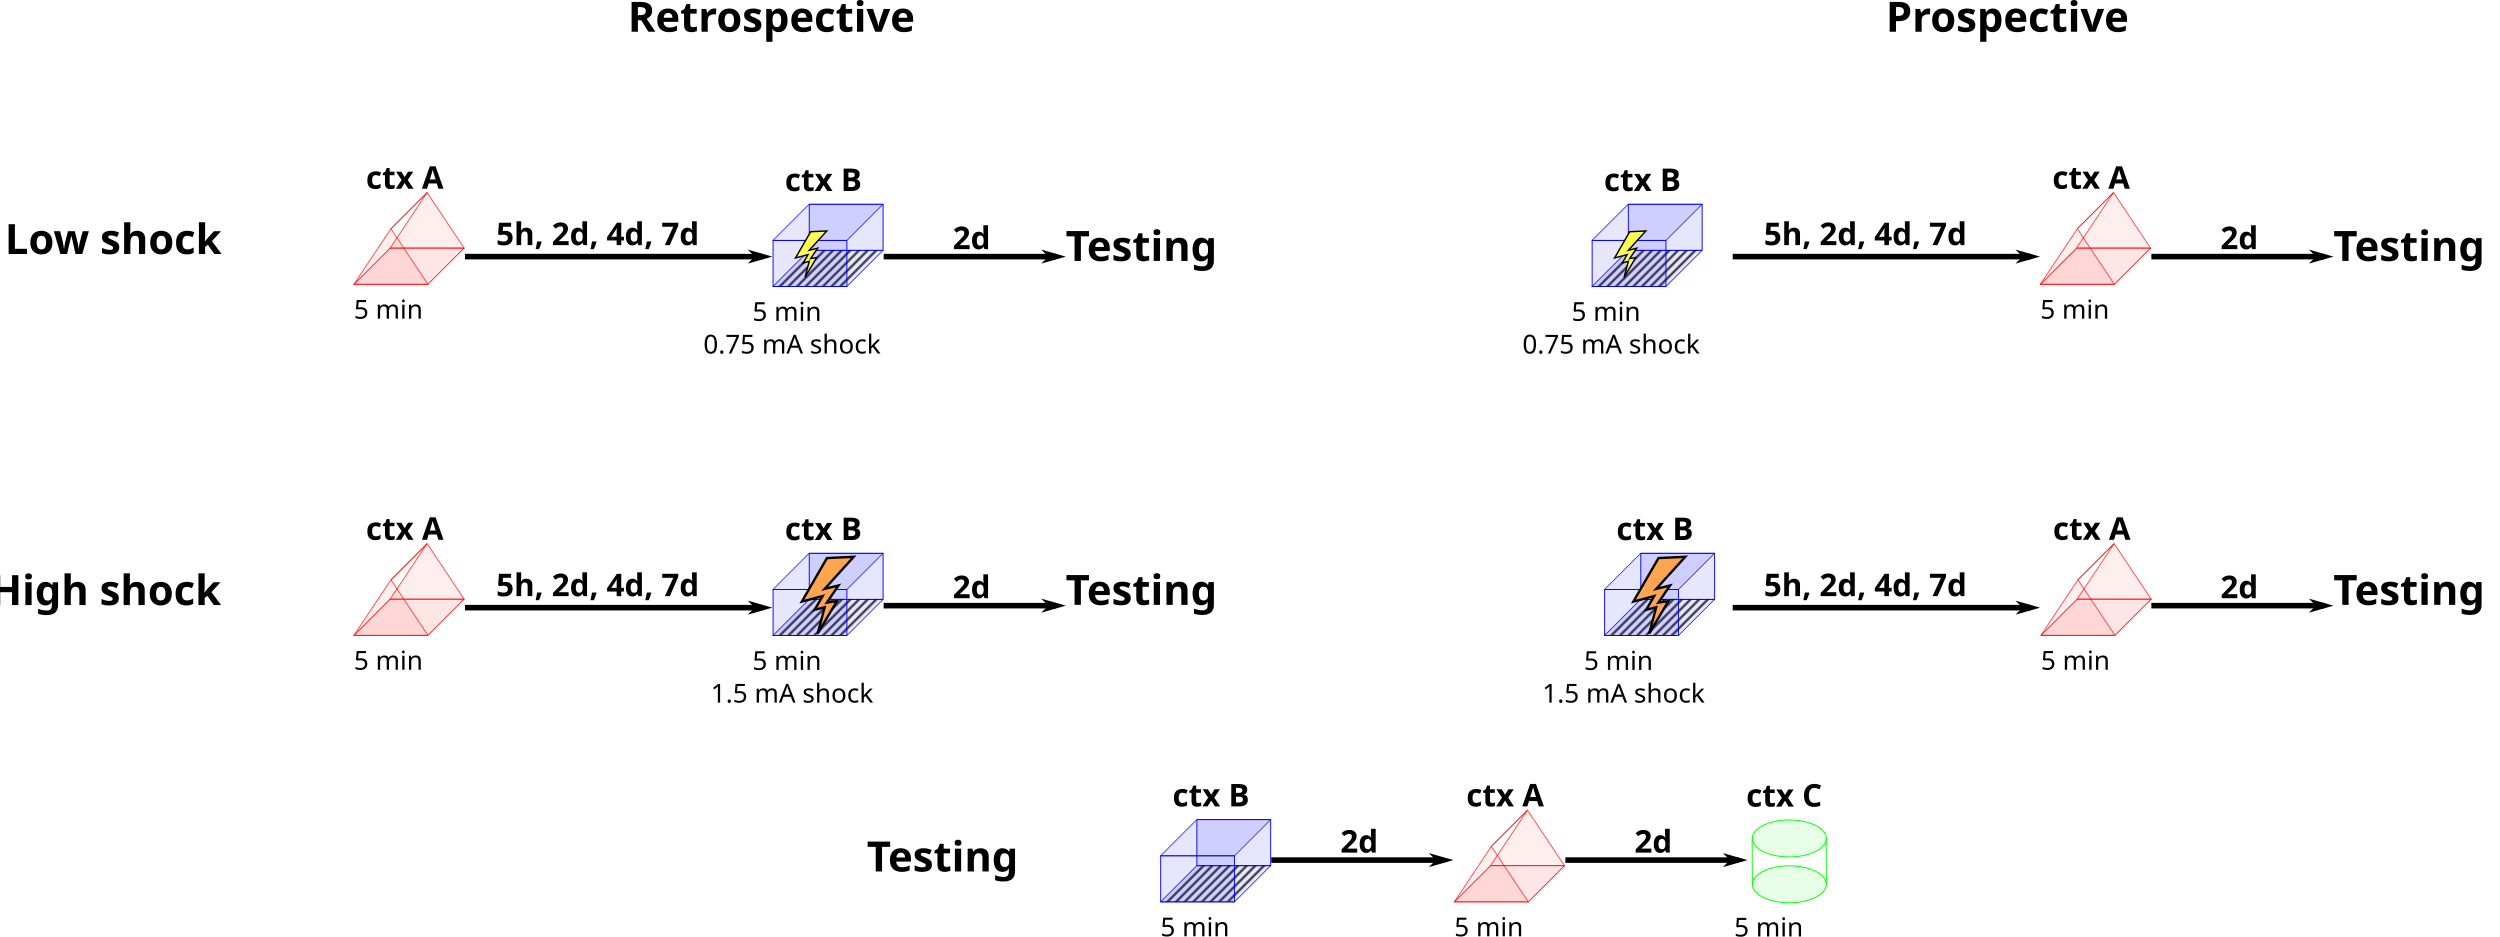
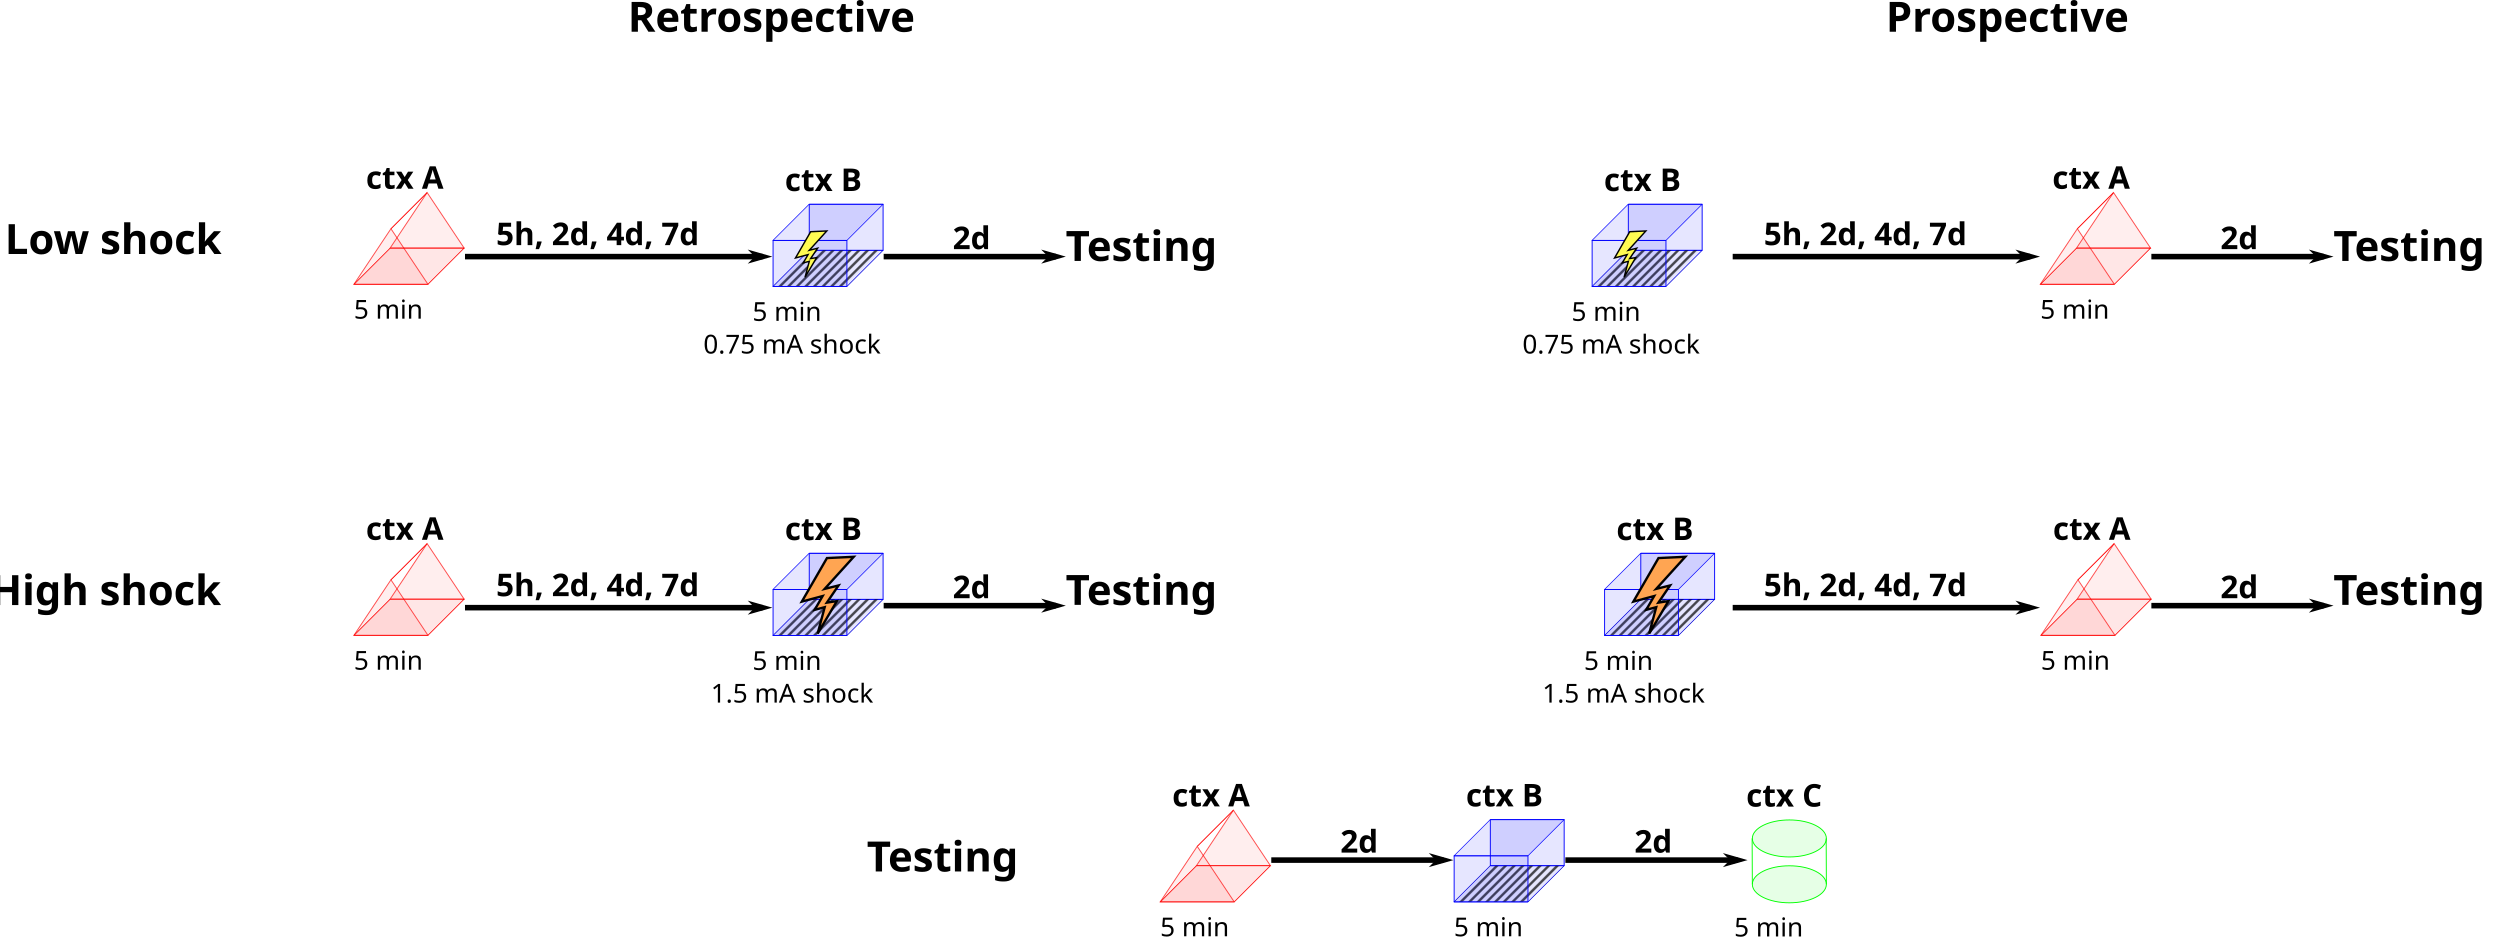
<svg xmlns="http://www.w3.org/2000/svg" xmlns:xlink="http://www.w3.org/1999/xlink" width="1351.071mm" height="506.307mm" viewBox="0 0 1351.071 506.307" version="1.1" id="svg8">
  <defs id="defs2">
    <marker orient="auto" refY="0" refX="0" id="Arrow1Mstart" style="overflow:visible">
      <path id="path964" d="M 0,0 5,-5 -12.5,0 5,5 Z" style="fill:#000000;fill-opacity:1;fill-rule:evenodd;stroke:#000000;stroke-width:1pt;stroke-opacity:1" transform="matrix(0.4,0,0,0.4,4,0)" />
    </marker>
    <marker orient="auto" refY="0" refX="0" id="marker1272" style="overflow:visible">
      <path id="path1270" d="M 0,0 5,-5 -12.5,0 5,5 Z" style="fill:#000000;fill-opacity:1;fill-rule:evenodd;stroke:#000000;stroke-width:1pt;stroke-opacity:1" transform="matrix(0.8,0,0,0.8,10,0)" />
    </marker>
    <marker orient="auto" refY="0" refX="0" id="Arrow1Lstart" style="overflow:visible">
      <path id="path958" d="M 0,0 5,-5 -12.5,0 5,5 Z" style="fill:#000000;fill-opacity:1;fill-rule:evenodd;stroke:#000000;stroke-width:1pt;stroke-opacity:1" transform="matrix(0.8,0,0,0.8,10,0)" />
    </marker>
    <marker style="overflow:visible" id="marker1347" refX="0" refY="0" orient="auto">
      <path transform="matrix(-0.2,0,0,-0.2,-1.2,0)" style="fill:#000000;fill-opacity:1;fill-rule:evenodd;stroke:#000000;stroke-width:1pt;stroke-opacity:1" d="M 0,0 5,-5 -12.5,0 5,5 Z" id="path1345" />
    </marker>
    <marker style="overflow:visible" id="marker1229" refX="0" refY="0" orient="auto">
      <path transform="matrix(-0.2,0,0,-0.2,-1.2,0)" style="fill:#000000;fill-opacity:1;fill-rule:evenodd;stroke:#000000;stroke-width:1pt;stroke-opacity:1" d="M 0,0 5,-5 -12.5,0 5,5 Z" id="path1227" />
    </marker>
    <marker orient="auto" refY="0" refX="0" id="Arrow1Send" style="overflow:visible">
      <path id="path915" d="M 0,0 5,-5 -12.5,0 5,5 Z" style="fill:#000000;fill-opacity:1;fill-rule:evenodd;stroke:#000000;stroke-width:1pt;stroke-opacity:1" transform="matrix(-0.2,0,0,-0.2,-1.2,0)" />
    </marker>
    <pattern xlink:href="#Strips1_1.5" id="pattern2465" patternTransform="matrix(1.862076,0,0,-20.30377,-5.706836,0.8520714)" />
    <pattern xlink:href="#Strips1_1.5" id="pattern2475" patternTransform="matrix(4.559389,0.04276009,-0.2274716,24.25466,87.74412,56.50303)" />
    <pattern id="Strips1_1.5" patternTransform="translate(0,0) scale(10,10)" height="1" width="2.5" patternUnits="userSpaceOnUse">
      <rect id="rect1609" height="2" width="1" y="-0.5" x="0" style="fill:black;stroke:none" />
    </pattern>
    <linearGradient id="linearGradient2367">
      <stop style="stop-color:#000000;stop-opacity:1;" offset="0" id="stop2363" />
      <stop style="stop-color:#000000;stop-opacity:0;" offset="1" id="stop2365" />
    </linearGradient>
    <linearGradient xlink:href="#linearGradient2367" id="linearGradient2369" x1="23.224" y1="123.563" x2="76.069" y2="123.563" gradientUnits="userSpaceOnUse" />
    <pattern patternUnits="userSpaceOnUse" width="199.73" height="47.994" patternTransform="matrix(0.2645833,0,0,0.2645833,27.27951,140.9956)" id="pattern2407">
      <rect style="opacity:1;fill:#0000ff;fill-opacity:0.098;fill-rule:evenodd;stroke:#0000ff;stroke-width:1.976;stroke-linecap:round;stroke-linejoin:bevel;stroke-miterlimit:4;stroke-dasharray:none;stroke-dashoffset:0;stroke-opacity:1" id="use885" width="148.644" height="104.317" x="35.392" y="-37.17" transform="matrix(1,0,-0.7071068,0.7071068,0,0)">
        </rect>
    </pattern>
    <filter style="color-interpolation-filters:sRGB" id="filter1735" x="-0.003" width="1.006" y="-0.01" height="1.019">
      <feGaussianBlur stdDeviation="0.079" id="feGaussianBlur1737" />
    </filter>
    <marker orient="auto" refY="0" refX="0" id="Arrow1Mstart-6" style="overflow:visible">
      <path id="path964-2" d="M 0,0 5,-5 -12.5,0 5,5 Z" style="fill:#000000;fill-opacity:1;fill-rule:evenodd;stroke:#000000;stroke-width:1pt;stroke-opacity:1" transform="matrix(0.4,0,0,0.4,4,0)" />
    </marker>
    <marker orient="auto" refY="0" refX="0" id="Arrow1Send-9" style="overflow:visible">
      <path id="path915-1" d="M 0,0 5,-5 -12.5,0 5,5 Z" style="fill:#000000;fill-opacity:1;fill-rule:evenodd;stroke:#000000;stroke-width:1pt;stroke-opacity:1" transform="matrix(-0.2,0,0,-0.2,-1.2,0)" />
    </marker>
  </defs>
  <g id="layer1" style="display:none" transform="translate(-96.78097,139.8217)">
    <g id="g972" style="display:inline">
      <text id="text2528" y="73.899" x="100.351" style="font-style:normal;font-weight:normal;font-size:10.583px;font-family:sans-serif;fill:#000000;fill-opacity:1;stroke:none;stroke-width:0.265" xml:space="preserve">
        <tspan style="font-style:normal;font-variant:normal;font-weight:bold;font-stretch:normal;font-size:16.933px;font-family:sans-serif;-inkscape-font-specification:'sans-serif Bold';stroke-width:0.265" y="73.899" x="100.351" id="tspan2526">ctx B</tspan>
      </text>
      <text id="text2532" y="144.101" x="122.121" style="font-style:normal;font-weight:normal;font-size:10.583px;font-family:sans-serif;text-align:center;text-anchor:middle;fill:#000000;fill-opacity:1;stroke:none;stroke-width:0.265" xml:space="preserve">
        <tspan style="font-size:14.111px;text-align:center;text-anchor:middle;stroke-width:0.265" y="144.101" x="122.121" id="tspan2530">5 min</tspan>
      </text>
      <g transform="translate(0,-3.092318)" id="g2474">
        <use x="0" y="0" xlink:href="#rect69" id="use1715" width="100%" height="100%" transform="translate(19.55655,-19.55655)" />
        <use x="0" y="0" xlink:href="#rect69" id="use1717" width="100%" height="100%" transform="matrix(1.001417,0,-0.7855035,0.7855035,100.8312,27.58567)" />
        <use x="0" y="0" xlink:href="#rect69" id="use1719" width="100%" height="100%" transform="matrix(1.001417,0,-0.7855035,0.7855035,100.8312,2.688841)" />
        <rect y="103.71" x="93.973" height="24.897" width="39.897" id="use1721" style="opacity:0.697;fill:url(#pattern2465);fill-opacity:1;fill-rule:evenodd;stroke:none;stroke-width:0.5;stroke-linecap:round;stroke-linejoin:bevel;stroke-miterlimit:4;stroke-dasharray:none;stroke-dashoffset:0;stroke-opacity:1;filter:url(#filter1735)" transform="matrix(1.001417,0,-0.7855035,0.7855035,100.8312,27.58567)">
          </rect>
        <rect style="opacity:1;fill:#0000ff;fill-opacity:0.098;fill-rule:evenodd;stroke:#0000ff;stroke-width:0.5;stroke-linecap:round;stroke-linejoin:bevel;stroke-miterlimit:4;stroke-dasharray:none;stroke-dashoffset:0;stroke-opacity:1" id="rect69" width="39.897" height="24.897" x="93.973" y="103.71">
          </rect>
      </g>
    </g>
  </g>
  <g style="display:none" id="g928" transform="translate(-96.78097,139.8217)">
    <g id="g1009">
      <text xml:space="preserve" style="font-style:normal;font-weight:normal;font-size:10.583px;font-family:sans-serif;fill:#000000;fill-opacity:1;stroke:none;stroke-width:0.265" x="100.351" y="73.899" id="text906">
        <tspan id="tspan904" x="100.351" y="73.899" style="font-style:normal;font-variant:normal;font-weight:bold;font-stretch:normal;font-size:16.933px;font-family:sans-serif;-inkscape-font-specification:'sans-serif Bold';stroke-width:0.265">ctx N</tspan>
      </text>
      <text xml:space="preserve" style="font-style:normal;font-weight:normal;font-size:10.583px;font-family:sans-serif;text-align:center;text-anchor:middle;fill:#000000;fill-opacity:1;stroke:none;stroke-width:0.265" x="122.121" y="144.101" id="text910">
        <tspan id="tspan908" x="122.121" y="144.101" style="font-size:14.111px;text-align:center;text-anchor:middle;stroke-width:0.265">10 min</tspan>
      </text>
      <g transform="translate(9.750002)" id="g952">
        <path style="fill:#9a56a9;fill-opacity:0.098;stroke:#9a56a9;stroke-width:0.408;stroke-miterlimit:4;stroke-dasharray:none;stroke-opacity:1" id="path940" d="m 78.318,101.472 -21.917,0 10.958,-18.98 z" transform="matrix(1.643471,0,-0.425963,0.9134807,46.52681,32.88567)" />
        <use x="0" y="0" xlink:href="#path940" id="use942" width="100%" height="100%" transform="translate(-3.9703967e-7,-25.39682)" />
        <rect style="fill:#9a56a9;fill-opacity:0.098;stroke:#9a56a9;stroke-width:0.478;stroke-miterlimit:4;stroke-dasharray:none;stroke-opacity:1" id="rect944" width="36.703" height="24.932" x="95.57" y="100.593" />
        <path style="fill:#9a56a8;fill-opacity:1;stroke:#9a56a9;stroke-width:0.5;stroke-linecap:butt;stroke-linejoin:miter;stroke-miterlimit:4;stroke-dasharray:none;stroke-opacity:1" d="M 122.093,108.24 V 82.843" id="path946" />
      </g>
    </g>
  </g>
  <g style="display:none" id="g76" transform="translate(-96.78097,139.8217)">
    <g id="g1020">
      <text xml:space="preserve" style="font-style:normal;font-weight:normal;font-size:10.583px;font-family:sans-serif;fill:#000000;fill-opacity:1;stroke:none;stroke-width:0.265" x="100.351" y="73.899" id="text54">
        <tspan id="tspan894" x="100.351" y="73.899" style="font-style:normal;font-variant:normal;font-weight:bold;font-stretch:normal;font-size:16.933px;font-family:sans-serif;-inkscape-font-specification:'sans-serif Bold';stroke-width:0.265">ctx C</tspan>
      </text>
      <text xml:space="preserve" style="font-style:normal;font-weight:normal;font-size:10.583px;font-family:sans-serif;text-align:center;text-anchor:middle;fill:#000000;fill-opacity:1;stroke:none;stroke-width:0.265" x="122.121" y="144.101" id="text58">
        <tspan id="tspan56" x="122.121" y="144.101" style="font-size:14.111px;text-align:center;text-anchor:middle;stroke-width:0.265">5 min</tspan>
      </text>
      <g id="g902">
        <ellipse id="path78" cx="123.671" cy="115.894" style="fill:#00ff00;fill-opacity:0.098;stroke:#00ff00;stroke-width:0.5;stroke-miterlimit:4;stroke-dasharray:none;stroke-opacity:1" rx="20" ry="10" />
        <use x="0" y="0" xlink:href="#path78" id="use886" width="100%" height="100%" transform="translate(5.9224818e-6,-24.77933)" />
        <path style="fill:none;stroke:#00ff00;stroke-width:0.5;stroke-linecap:butt;stroke-linejoin:miter;stroke-miterlimit:4;stroke-dasharray:none;stroke-opacity:1" d="M 103.661,115.885 103.555,91.115" id="path890" />
        <use x="0" y="0" xlink:href="#path890" id="use892" width="100%" height="100%" transform="translate(40.00974)" />
      </g>
    </g>
  </g>
  <g style="display:none" id="g2790" transform="translate(-96.78097,139.8217)">
    <g id="g1032">
      <text xml:space="preserve" style="font-style:normal;font-weight:normal;font-size:10.583px;font-family:sans-serif;fill:#000000;fill-opacity:1;stroke:none;stroke-width:0.265" x="100.351" y="73.899" id="text2768">
        <tspan id="tspan2766" x="100.351" y="73.899" style="font-style:normal;font-variant:normal;font-weight:bold;font-stretch:normal;font-size:16.933px;font-family:sans-serif;-inkscape-font-specification:'sans-serif Bold';stroke-width:0.265">ctx A</tspan>
      </text>
      <text xml:space="preserve" style="font-style:normal;font-weight:normal;font-size:10.583px;font-family:sans-serif;text-align:center;text-anchor:middle;fill:#000000;fill-opacity:1;stroke:none;stroke-width:0.265" x="122.121" y="144.101" id="text2772">
        <tspan id="tspan2770" x="122.121" y="144.101" style="font-size:14.111px;text-align:center;text-anchor:middle;stroke-width:0.265">5 min</tspan>
      </text>
      <g id="g2814">
        <rect style="opacity:1;fill:#ff0000;fill-opacity:0.098;fill-rule:evenodd;stroke:#ff0000;stroke-width:0.595;stroke-linecap:round;stroke-linejoin:bevel;stroke-miterlimit:4;stroke-dasharray:none;stroke-dashoffset:0;stroke-opacity:1" id="use2776" width="39.953" height="27.657" x="219.43" y="149.847" transform="matrix(1,0,-0.7071068,0.7071068,0,0)">
          </rect>
        <path style="opacity:0.697;fill:#ff0000;fill-opacity:0.098;stroke:#ff0000;stroke-width:0.715;stroke-miterlimit:4;stroke-dasharray:none;stroke-opacity:1" id="path2799" d="m 70.812,106.352 -53.196,0 26.598,-46.069 z" transform="matrix(0.751936,0,0,0.6511957,80.62311,56.25817)" />
        <use x="0" y="0" xlink:href="#path2799" id="use2805" width="100%" height="100%" transform="translate(19.55655,-19.55655)" />
        <path style="fill:none;stroke:#ff0000;stroke-width:0.5;stroke-linecap:butt;stroke-linejoin:miter;stroke-miterlimit:4;stroke-dasharray:none;stroke-opacity:1" d="M 113.869,95.514 133.426,75.958" id="path2807" />
      </g>
    </g>
  </g>
  <g id="layer2" style="display:none" transform="translate(-96.78097,139.8217)">
    <path style="display:inline;fill:#fffb52;fill-opacity:1;stroke:#000000;stroke-width:0.774;stroke-linecap:butt;stroke-linejoin:miter;stroke-miterlimit:4;stroke-dasharray:none;stroke-opacity:1" d="m 112.575,99.234 -8.191,14.188 6.782,-1.817 -2.598,4.499 3.276,-0.878 -2.31,8.621 6.284,-10.608 -3.281,0.519 3.808,-5.603 -4.525,1.124 9.478,-10.454 z" id="path957" />
  </g>
  <g id="g1938-6" transform="translate(173.673,240.7779)" style="display:none">
    <text id="text1614-1" y="58.567" x="563.941" style="font-style:normal;font-weight:normal;font-size:16.933px;font-family:sans-serif;fill:#000000;fill-opacity:1;stroke:none;stroke-width:0.265" xml:space="preserve">
      <tspan style="stroke-width:0.265" id="tspan1612-8" y="58.567" x="563.941">
        <tspan id="tspan1610-7" style="font-style:normal;font-variant:normal;font-weight:bold;font-stretch:normal;font-size:16.933px;font-family:sans-serif;-inkscape-font-specification:'sans-serif Bold';stroke-width:0.265" y="58.567" x="563.941">freezing</tspan>
      </tspan>
    </text>
    <text id="text1620-9" y="125.038" x="669.045" style="font-style:normal;font-weight:normal;font-size:10.583px;font-family:sans-serif;fill:#000000;fill-opacity:1;stroke:none;stroke-width:0.265" xml:space="preserve">
      <tspan style="text-align:center;text-anchor:middle;stroke-width:0.265" id="tspan1618-20" y="125.038" x="663.118">
        <tspan id="tspan1616-2" style="font-style:normal;font-variant:normal;font-weight:bold;font-stretch:normal;font-size:19.756px;font-family:sans-serif;-inkscape-font-specification:'sans-serif Bold';text-align:center;text-anchor:middle;stroke-width:0.265" y="125.038" x="663.118">B</tspan>
      </tspan>
    </text>
    <text id="text1620-3-3" y="125.298" x="703.936" style="font-style:normal;font-weight:normal;font-size:10.583px;font-family:sans-serif;fill:#000000;fill-opacity:1;stroke:none;stroke-width:0.265" xml:space="preserve">
      <tspan style="font-style:normal;font-variant:normal;font-weight:bold;font-stretch:normal;font-size:19.756px;font-family:sans-serif;-inkscape-font-specification:'sans-serif Bold';text-align:center;text-anchor:middle;stroke-width:0.265" id="tspan1618-6-7" y="125.298" x="703.936">C</tspan>
    </text>
    <text id="text1620-5-5" y="125.038" x="743.972" style="font-style:normal;font-weight:normal;font-size:10.583px;font-family:sans-serif;fill:#000000;fill-opacity:1;stroke:none;stroke-width:0.265" xml:space="preserve">
      <tspan style="font-style:normal;font-variant:normal;font-weight:bold;font-stretch:normal;font-size:19.756px;font-family:sans-serif;-inkscape-font-specification:'sans-serif Bold';text-align:center;text-anchor:middle;stroke-width:0.265" id="tspan1618-3-9" y="125.038" x="743.972">A</tspan>
      <tspan id="tspan1673-2" style="font-style:normal;font-variant:normal;font-weight:bold;font-stretch:normal;font-size:19.756px;font-family:sans-serif;-inkscape-font-specification:'sans-serif Bold';text-align:center;text-anchor:middle;stroke-width:0.265" y="149.732" x="743.972">2d</tspan>
    </text>
    <text id="text1620-6-2" y="125.038" x="784.761" style="font-style:normal;font-weight:normal;font-size:10.583px;font-family:sans-serif;fill:#000000;fill-opacity:1;stroke:none;stroke-width:0.265" xml:space="preserve">
      <tspan style="font-style:normal;font-variant:normal;font-weight:bold;font-stretch:normal;font-size:19.756px;font-family:sans-serif;-inkscape-font-specification:'sans-serif Bold';text-align:center;text-anchor:middle;stroke-width:0.265" id="tspan1618-2-8" y="125.038" x="784.761">A</tspan>
      <tspan id="tspan1675-9" style="font-style:normal;font-variant:normal;font-weight:bold;font-stretch:normal;font-size:19.756px;font-family:sans-serif;-inkscape-font-specification:'sans-serif Bold';text-align:center;text-anchor:middle;stroke-width:0.265" y="149.732" x="784.761">4d</tspan>
    </text>
    <text id="text1620-1-7" y="125.038" x="825.338" style="font-style:normal;font-weight:normal;font-size:10.583px;font-family:sans-serif;fill:#000000;fill-opacity:1;stroke:none;stroke-width:0.265" xml:space="preserve">
      <tspan style="font-style:normal;font-variant:normal;font-weight:bold;font-stretch:normal;font-size:19.756px;font-family:sans-serif;-inkscape-font-specification:'sans-serif Bold';text-align:center;text-anchor:middle;stroke-width:0.265" id="tspan1618-27-3" y="125.038" x="825.338">A</tspan>
      <tspan id="tspan1677-6" style="font-style:normal;font-variant:normal;font-weight:bold;font-stretch:normal;font-size:19.756px;font-family:sans-serif;-inkscape-font-specification:'sans-serif Bold';text-align:center;text-anchor:middle;stroke-width:0.265" y="149.732" x="825.338">7d</tspan>
    </text>
    <rect y="24.842" x="653.433" height="73.126" width="19.804" id="rect1679-1" style="fill:#7f7fff;fill-opacity:1;stroke-width:1.5;stroke-miterlimit:4;stroke-dasharray:none" />
    <rect y="87.912" x="693.889" height="10.055" width="19.804" id="rect1679-9-2" style="fill:#7fff7f;fill-opacity:1;stroke-width:1.5;stroke-miterlimit:4;stroke-dasharray:none" />
    <rect y="49.019" x="734.345" height="48.948" width="19.804" id="rect1679-3-9" style="fill:#ff8181;fill-opacity:1;stroke-width:1.5;stroke-miterlimit:4;stroke-dasharray:none" />
    <rect y="57.215" x="774.801" height="40.752" width="19.804" id="rect1679-3-6-3" style="fill:#ff8181;fill-opacity:1;stroke-width:1.5;stroke-miterlimit:4;stroke-dasharray:none" />
    <rect y="86.272" x="815.258" height="11.695" width="19.804" id="rect1679-3-0-1" style="fill:#ff8181;fill-opacity:1;stroke-width:1.5;stroke-miterlimit:4;stroke-dasharray:none" />
    <path id="path133-9" d="M 644.892,12.912 V 97.218 h 203.57" style="fill:none;stroke:#000000;stroke-width:1.5;stroke-linecap:butt;stroke-linejoin:miter;stroke-miterlimit:4;stroke-dasharray:none;stroke-opacity:1;marker-start:url(#Arrow1Mstart-6)" />
  </g>
  <g id="g1938" transform="translate(173.673,52.14284)" style="display:none">
    <text id="text1614" y="58.567" x="563.941" style="font-style:normal;font-weight:normal;font-size:16.933px;font-family:sans-serif;fill:#000000;fill-opacity:1;stroke:none;stroke-width:0.265" xml:space="preserve">
      <tspan style="stroke-width:0.265" id="tspan1612" y="58.567" x="563.941">
        <tspan id="tspan1610" style="font-style:normal;font-variant:normal;font-weight:bold;font-stretch:normal;font-size:16.933px;font-family:sans-serif;-inkscape-font-specification:'sans-serif Bold';stroke-width:0.265" y="58.567" x="563.941">freezing</tspan>
      </tspan>
    </text>
    <text id="text1620" y="125.038" x="669.045" style="font-style:normal;font-weight:normal;font-size:10.583px;font-family:sans-serif;fill:#000000;fill-opacity:1;stroke:none;stroke-width:0.265" xml:space="preserve">
      <tspan style="text-align:center;text-anchor:middle;stroke-width:0.265" id="tspan1618" y="125.038" x="663.118">
        <tspan id="tspan1616" style="font-style:normal;font-variant:normal;font-weight:bold;font-stretch:normal;font-size:19.756px;font-family:sans-serif;-inkscape-font-specification:'sans-serif Bold';text-align:center;text-anchor:middle;stroke-width:0.265" y="125.038" x="663.118">B</tspan>
      </tspan>
    </text>
    <text id="text1620-3" y="125.298" x="703.936" style="font-style:normal;font-weight:normal;font-size:10.583px;font-family:sans-serif;fill:#000000;fill-opacity:1;stroke:none;stroke-width:0.265" xml:space="preserve">
      <tspan style="font-style:normal;font-variant:normal;font-weight:bold;font-stretch:normal;font-size:19.756px;font-family:sans-serif;-inkscape-font-specification:'sans-serif Bold';text-align:center;text-anchor:middle;stroke-width:0.265" id="tspan1618-6" y="125.298" x="703.936">C</tspan>
    </text>
    <text id="text1620-5" y="125.038" x="743.972" style="font-style:normal;font-weight:normal;font-size:10.583px;font-family:sans-serif;fill:#000000;fill-opacity:1;stroke:none;stroke-width:0.265" xml:space="preserve">
      <tspan style="font-style:normal;font-variant:normal;font-weight:bold;font-stretch:normal;font-size:19.756px;font-family:sans-serif;-inkscape-font-specification:'sans-serif Bold';text-align:center;text-anchor:middle;stroke-width:0.265" id="tspan1618-3" y="125.038" x="743.972">A</tspan>
      <tspan id="tspan1673" style="font-style:normal;font-variant:normal;font-weight:bold;font-stretch:normal;font-size:19.756px;font-family:sans-serif;-inkscape-font-specification:'sans-serif Bold';text-align:center;text-anchor:middle;stroke-width:0.265" y="149.732" x="743.972">2d</tspan>
    </text>
    <text id="text1620-6" y="125.038" x="784.761" style="font-style:normal;font-weight:normal;font-size:10.583px;font-family:sans-serif;fill:#000000;fill-opacity:1;stroke:none;stroke-width:0.265" xml:space="preserve">
      <tspan style="font-style:normal;font-variant:normal;font-weight:bold;font-stretch:normal;font-size:19.756px;font-family:sans-serif;-inkscape-font-specification:'sans-serif Bold';text-align:center;text-anchor:middle;stroke-width:0.265" id="tspan1618-2" y="125.038" x="784.761">A</tspan>
      <tspan id="tspan1675" style="font-style:normal;font-variant:normal;font-weight:bold;font-stretch:normal;font-size:19.756px;font-family:sans-serif;-inkscape-font-specification:'sans-serif Bold';text-align:center;text-anchor:middle;stroke-width:0.265" y="149.732" x="784.761">4d</tspan>
    </text>
    <text id="text1620-1" y="125.038" x="825.338" style="font-style:normal;font-weight:normal;font-size:10.583px;font-family:sans-serif;fill:#000000;fill-opacity:1;stroke:none;stroke-width:0.265" xml:space="preserve">
      <tspan style="font-style:normal;font-variant:normal;font-weight:bold;font-stretch:normal;font-size:19.756px;font-family:sans-serif;-inkscape-font-specification:'sans-serif Bold';text-align:center;text-anchor:middle;stroke-width:0.265" id="tspan1618-27" y="125.038" x="825.338">A</tspan>
      <tspan id="tspan1677" style="font-style:normal;font-variant:normal;font-weight:bold;font-stretch:normal;font-size:19.756px;font-family:sans-serif;-inkscape-font-specification:'sans-serif Bold';text-align:center;text-anchor:middle;stroke-width:0.265" y="149.732" x="825.338">7d</tspan>
    </text>
    <rect y="24.842" x="653.433" height="73.126" width="19.804" id="rect1679" style="fill:#7f7fff;fill-opacity:1;stroke-width:1.5;stroke-miterlimit:4;stroke-dasharray:none" />
    <rect y="87.912" x="693.889" height="10.055" width="19.804" id="rect1679-9" style="fill:#7fff7f;fill-opacity:1;stroke-width:1.5;stroke-miterlimit:4;stroke-dasharray:none" />
    <rect y="40.059" x="734.345" height="57.909" width="19.804" id="rect1679-3" style="fill:#ff8181;fill-opacity:1;stroke-width:1.5;stroke-miterlimit:4;stroke-dasharray:none" />
    <rect y="83.449" x="774.801" height="14.519" width="19.804" id="rect1679-3-6" style="fill:#ff8181;fill-opacity:1;stroke-width:1.5;stroke-miterlimit:4;stroke-dasharray:none" />
    <rect y="86.272" x="815.258" height="11.695" width="19.804" id="rect1679-3-0" style="fill:#ff8181;fill-opacity:1;stroke-width:1.5;stroke-miterlimit:4;stroke-dasharray:none" />
    <path id="path133" d="M 644.892,12.912 V 97.218 h 203.57" style="fill:none;stroke:#000000;stroke-width:1.5;stroke-linecap:butt;stroke-linejoin:miter;stroke-miterlimit:4;stroke-dasharray:none;stroke-opacity:1;marker-start:url(#Arrow1Mstart)" />
  </g>
  <text xml:space="preserve" style="font-style:normal;font-weight:normal;font-size:10.583px;font-family:sans-serif;fill:#000000;fill-opacity:1;stroke:none;stroke-width:0.265" x="68.086" y="326.991" id="text2122">
    <tspan x="68.086" y="326.991" id="tspan2120" style="stroke-width:0.265">
      <tspan x="68.086" y="326.991" style="font-style:normal;font-variant:normal;font-weight:bold;font-stretch:normal;font-size:22.578px;font-family:sans-serif;-inkscape-font-specification:'sans-serif Bold';text-align:center;text-anchor:middle;stroke-width:0.265" id="tspan2118">High shock</tspan>
    </tspan>
  </text>
  <text xml:space="preserve" style="font-style:normal;font-weight:normal;font-size:10.583px;font-family:sans-serif;fill:#000000;fill-opacity:1;stroke:none;stroke-width:0.265" x="72.187" y="137.272" id="text2128">
    <tspan x="72.187" y="137.272" id="tspan2126" style="stroke-width:0.265">
      <tspan x="72.187" y="137.272" style="font-style:normal;font-variant:normal;font-weight:bold;font-stretch:normal;font-size:22.578px;font-family:sans-serif;-inkscape-font-specification:'sans-serif Bold';text-align:center;text-anchor:middle;stroke-width:0.265" id="tspan2124">Low shock</tspan>
    </tspan>
  </text>
  <g id="g3634" transform="translate(-21.27401,62.09891)">
    <g transform="translate(50.34902,48.91755)" id="g1530">
      <g id="g1491" transform="translate(5.730149)">
        <use transform="translate(62.60052,106.8177)" height="100%" width="100%" id="use1041" xlink:href="#g1032" y="0" x="0" />
        <g transform="translate(77.49293,26.78534)" id="g1421">
          <g transform="translate(211.5172,80.14401)" id="use1052" style="display:inline;opacity:1">
            <text id="text157" y="73.899" x="100.351" style="font-style:normal;font-weight:normal;font-size:10.583px;font-family:sans-serif;fill:#000000;fill-opacity:1;stroke:none;stroke-width:0.265" xml:space="preserve">
              <tspan style="font-style:normal;font-variant:normal;font-weight:bold;font-stretch:normal;font-size:16.933px;font-family:sans-serif;-inkscape-font-specification:'sans-serif Bold';stroke-width:0.265" y="73.899" x="100.351" id="tspan155">ctx B</tspan>
            </text>
            <text id="text161" y="144.101" x="122.121" style="font-style:normal;font-weight:normal;font-size:10.583px;font-family:sans-serif;text-align:center;text-anchor:middle;fill:#000000;fill-opacity:1;stroke:none;stroke-width:0.265" xml:space="preserve">
              <tspan style="font-size:14.111px;text-align:center;text-anchor:middle;stroke-width:0.265" y="144.101" x="122.121" id="tspan159">5 min</tspan>
              <tspan id="tspan181" style="font-size:14.111px;text-align:center;text-anchor:middle;stroke-width:0.265" y="161.74" x="122.121">1.5 mA shock</tspan>
            </text>
            <g transform="translate(0,-3.092318)" id="g177">
              <use x="0" y="0" xlink:href="#rect69" id="use163" width="100%" height="100%" transform="translate(19.55655,-19.55655)" />
              <use x="0" y="0" xlink:href="#rect69" id="use165" width="100%" height="100%" transform="matrix(1.001417,0,-0.7855035,0.7855035,100.8312,27.58567)" />
              <use x="0" y="0" xlink:href="#rect69" id="use167" width="100%" height="100%" transform="matrix(1.001417,0,-0.7855035,0.7855035,100.8312,2.688841)" />
              <rect y="103.71" x="93.973" height="24.897" width="39.897" id="rect171" style="opacity:0.697;fill:url(#pattern2465);fill-opacity:1;fill-rule:evenodd;stroke:none;stroke-width:0.5;stroke-linecap:round;stroke-linejoin:bevel;stroke-miterlimit:4;stroke-dasharray:none;stroke-dashoffset:0;stroke-opacity:1;filter:url(#filter1735)" transform="matrix(1.001417,0,-0.7855035,0.7855035,100.8312,27.58567)">
                </rect>
              <rect style="opacity:1;fill:#0000ff;fill-opacity:0.098;fill-rule:evenodd;stroke:#0000ff;stroke-width:0.5;stroke-linecap:round;stroke-linejoin:bevel;stroke-miterlimit:4;stroke-dasharray:none;stroke-dashoffset:0;stroke-opacity:1" id="rect175" width="39.897" height="24.897" x="93.973" y="103.71">
                </rect>
            </g>
          </g>
          <path style="display:inline;opacity:1;fill:#ffa552;fill-opacity:1;stroke:#000000;stroke-width:1.285;stroke-linecap:butt;stroke-linejoin:miter;stroke-miterlimit:4;stroke-dasharray:none;stroke-opacity:1" d="m 334.612,163.789 -13.593,23.544 11.254,-3.015 -4.311,7.466 5.436,-1.457 -3.833,14.307 10.428,-17.604 -5.444,0.861 6.32,-9.298 -7.509,1.864 15.728,-17.349 z" id="use1059" />
        </g>
        <use height="100%" width="100%" transform="translate(-11.4603,188.6351)" id="use1448" xlink:href="#g1213" y="0" x="0" />
        <use transform="translate(-11.4603,189.7182)" height="100%" width="100%" id="use186" xlink:href="#use1444" y="0" x="0" />
      </g>
      <g id="g1479" transform="translate(-5.730147)">
        <use transform="translate(74.06081,-82.90045)" height="100%" width="100%" id="use1038" xlink:href="#g1032" y="0" x="0" />
        <g transform="translate(79.30468,16.05019)" id="g1417">
          <g transform="translate(221.1657,-97.75588)" id="use1050" style="display:inline;opacity:1">
            <text id="text129" y="73.899" x="100.351" style="font-style:normal;font-weight:normal;font-size:10.583px;font-family:sans-serif;fill:#000000;fill-opacity:1;stroke:none;stroke-width:0.265" xml:space="preserve">
              <tspan style="font-style:normal;font-variant:normal;font-weight:bold;font-stretch:normal;font-size:16.933px;font-family:sans-serif;-inkscape-font-specification:'sans-serif Bold';stroke-width:0.265" y="73.899" x="100.351" id="tspan127">ctx B</tspan>
            </text>
            <text id="text133" y="144.101" x="122.121" style="font-style:normal;font-weight:normal;font-size:10.583px;font-family:sans-serif;text-align:center;text-anchor:middle;fill:#000000;fill-opacity:1;stroke:none;stroke-width:0.265" xml:space="preserve">
              <tspan style="font-size:14.111px;text-align:center;text-anchor:middle;stroke-width:0.265" y="144.101" x="122.121" id="tspan131">5 min</tspan>
              <tspan id="tspan153" style="font-size:14.111px;text-align:center;text-anchor:middle;stroke-width:0.265" y="161.74" x="122.121">0.75 mA shock</tspan>
            </text>
            <g transform="translate(0,-3.092318)" id="g149">
              <use x="0" y="0" xlink:href="#rect69" id="use135" width="100%" height="100%" transform="translate(19.55655,-19.55655)" />
              <use x="0" y="0" xlink:href="#rect69" id="use137" width="100%" height="100%" transform="matrix(1.001417,0,-0.7855035,0.7855035,100.8312,27.58567)" />
              <use x="0" y="0" xlink:href="#rect69" id="use139" width="100%" height="100%" transform="matrix(1.001417,0,-0.7855035,0.7855035,100.8312,2.688841)" />
              <rect y="103.71" x="93.973" height="24.897" width="39.897" id="rect143" style="opacity:0.697;fill:url(#pattern2465);fill-opacity:1;fill-rule:evenodd;stroke:none;stroke-width:0.5;stroke-linecap:round;stroke-linejoin:bevel;stroke-miterlimit:4;stroke-dasharray:none;stroke-dashoffset:0;stroke-opacity:1;filter:url(#filter1735)" transform="matrix(1.001417,0,-0.7855035,0.7855035,100.8312,27.58567)">
                </rect>
              <rect style="opacity:1;fill:#0000ff;fill-opacity:0.098;fill-rule:evenodd;stroke:#0000ff;stroke-width:0.5;stroke-linecap:round;stroke-linejoin:bevel;stroke-miterlimit:4;stroke-dasharray:none;stroke-dashoffset:0;stroke-opacity:1" id="rect147" width="39.897" height="24.897" x="93.973" y="103.71">
                </rect>
            </g>
          </g>
          <use x="0" y="0" xlink:href="#path957" id="use1056" width="100%" height="100%" transform="translate(222.8745,-101.0763)" style="display:inline" />
        </g>
        <g transform="translate(558.4126,14.66298)" id="g1213">
          <path style="fill:none;stroke:#000000;stroke-width:3;stroke-linecap:butt;stroke-linejoin:miter;stroke-miterlimit:4;stroke-dasharray:none;stroke-opacity:1;marker-end:url(#Arrow1Send)" d="m -104.199,13 h 93.094" id="path1180" />
          <text id="text1567" y="8.951" x="-66.88" style="font-style:normal;font-variant:normal;font-weight:bold;font-stretch:normal;font-size:16.933px;line-height:1.25;font-family:sans-serif;-inkscape-font-specification:'sans-serif Bold';letter-spacing:0px;word-spacing:0px;fill:#000000;fill-opacity:1;stroke:none;stroke-width:0.265" xml:space="preserve">
            <tspan style="stroke-width:0.265" id="tspan1565" y="8.951" x="-66.88">
              <tspan style="stroke-width:0.265" id="tspan1563" y="8.951" x="-66.88">2d</tspan>
            </tspan>
          </text>
        </g>
        <g style="opacity:1" id="use1444" transform="translate(332.1511,14.66298)">
          <path id="path176" d="M -104.199,13 H 56.562" style="fill:none;stroke:#000000;stroke-width:3;stroke-linecap:butt;stroke-linejoin:miter;stroke-miterlimit:4;stroke-dasharray:none;stroke-opacity:1;marker-end:url(#Arrow1Send)" />
          <text xml:space="preserve" style="font-style:normal;font-variant:normal;font-weight:bold;font-stretch:normal;font-size:16.933px;line-height:1.25;font-family:sans-serif;-inkscape-font-specification:'sans-serif Bold';letter-spacing:0px;word-spacing:0px;fill:#000000;fill-opacity:1;stroke:none;stroke-width:0.265" x="-87.369" y="6.785" id="text182">
            <tspan x="-87.369" y="6.785" id="tspan180" style="stroke-width:0.265">5h, 2d, 4d, 7d</tspan>
          </text>
        </g>
      </g>
    </g>
    <text id="text3577" y="78.912" x="597.173" style="font-style:normal;font-weight:normal;font-size:10.583px;font-family:sans-serif;fill:#000000;fill-opacity:1;stroke:none;stroke-width:0.265" xml:space="preserve">
      <tspan style="font-style:normal;font-variant:normal;font-weight:bold;font-stretch:normal;font-size:22.578px;font-family:sans-serif;-inkscape-font-specification:'sans-serif Bold';stroke-width:0.265" y="78.912" x="597.173" id="tspan3575">Testing</tspan>
    </text>
    <use height="100%" width="100%" transform="translate(-1.0000034e-7,185.8912)" id="use3579" xlink:href="#text3577" y="0" x="0" />
  </g>
  <g id="use3636" style="opacity:1" transform="translate(663.8295,62.09891)">
    <g id="g3732" transform="translate(50.34902,48.91755)">
      <g transform="translate(5.730149)" id="g3676">
        <use x="0" y="0" xlink:href="#g1032" id="use3638" width="100%" height="100%" transform="translate(289.2049,106.8177)" />
        <g id="g3670" transform="translate(-158.2254,26.78534)">
          <g style="display:inline;opacity:1" id="g3666" transform="translate(211.5172,80.14401)">
            <text xml:space="preserve" style="font-style:normal;font-weight:normal;font-size:10.583px;font-family:sans-serif;fill:#000000;fill-opacity:1;stroke:none;stroke-width:0.265" x="100.351" y="73.899" id="text3642">
              <tspan id="tspan3640" x="100.351" y="73.899" style="font-style:normal;font-variant:normal;font-weight:bold;font-stretch:normal;font-size:16.933px;font-family:sans-serif;-inkscape-font-specification:'sans-serif Bold';stroke-width:0.265">ctx B</tspan>
            </text>
            <text xml:space="preserve" style="font-style:normal;font-weight:normal;font-size:10.583px;font-family:sans-serif;text-align:center;text-anchor:middle;fill:#000000;fill-opacity:1;stroke:none;stroke-width:0.265" x="122.121" y="144.101" id="text3648">
              <tspan id="tspan3644" x="122.121" y="144.101" style="font-size:14.111px;text-align:center;text-anchor:middle;stroke-width:0.265">5 min</tspan>
              <tspan x="122.121" y="161.74" style="font-size:14.111px;text-align:center;text-anchor:middle;stroke-width:0.265" id="tspan3646">1.5 mA shock</tspan>
            </text>
            <g id="g3664" transform="translate(0,-3.092318)">
              <use transform="translate(19.55655,-19.55655)" height="100%" width="100%" id="use3650" xlink:href="#rect69" y="0" x="0" />
              <use transform="matrix(1.001417,0,-0.7855035,0.7855035,100.8312,27.58567)" height="100%" width="100%" id="use3652" xlink:href="#rect69" y="0" x="0" />
              <use transform="matrix(1.001417,0,-0.7855035,0.7855035,100.8312,2.688841)" height="100%" width="100%" id="use3654" xlink:href="#rect69" y="0" x="0" />
              <rect transform="matrix(1.001417,0,-0.7855035,0.7855035,100.8312,27.58567)" style="opacity:0.697;fill:url(#pattern2465);fill-opacity:1;fill-rule:evenodd;stroke:none;stroke-width:0.5;stroke-linecap:round;stroke-linejoin:bevel;stroke-miterlimit:4;stroke-dasharray:none;stroke-dashoffset:0;stroke-opacity:1;filter:url(#filter1735)" id="rect3658" width="39.897" height="24.897" x="93.973" y="103.71">
                </rect>
              <rect y="103.71" x="93.973" height="24.897" width="39.897" id="rect3662" style="opacity:1;fill:#0000ff;fill-opacity:0.098;fill-rule:evenodd;stroke:#0000ff;stroke-width:0.5;stroke-linecap:round;stroke-linejoin:bevel;stroke-miterlimit:4;stroke-dasharray:none;stroke-dashoffset:0;stroke-opacity:1">
                </rect>
            </g>
          </g>
          <path id="path3668" d="m 334.612,163.789 -13.593,23.544 11.254,-3.015 -4.311,7.466 5.436,-1.457 -3.833,14.307 10.428,-17.604 -5.444,0.861 6.32,-9.298 -7.509,1.864 15.728,-17.349 z" style="display:inline;opacity:1;fill:#ffa552;fill-opacity:1;stroke:#000000;stroke-width:1.285;stroke-linecap:butt;stroke-linejoin:miter;stroke-miterlimit:4;stroke-dasharray:none;stroke-opacity:1" />
        </g>
        <use x="0" y="0" xlink:href="#g1213" id="use3672" transform="translate(-11.4603,188.6351)" width="100%" height="100%" />
        <use x="0" y="0" xlink:href="#use1444" id="use3674" width="100%" height="100%" transform="translate(-11.4603,189.7182)" />
      </g>
      <g transform="translate(-5.730147)" id="g3730">
        <use x="0" y="0" xlink:href="#g1032" id="use3678" width="100%" height="100%" transform="translate(300.3368,-82.90045)" />
        <g id="g3710" transform="translate(-163.1523,16.05019)">
          <g style="display:inline;opacity:1" id="g3706" transform="translate(221.1657,-97.75588)">
            <text xml:space="preserve" style="font-style:normal;font-weight:normal;font-size:10.583px;font-family:sans-serif;fill:#000000;fill-opacity:1;stroke:none;stroke-width:0.265" x="100.351" y="73.899" id="text3682">
              <tspan id="tspan3680" x="100.351" y="73.899" style="font-style:normal;font-variant:normal;font-weight:bold;font-stretch:normal;font-size:16.933px;font-family:sans-serif;-inkscape-font-specification:'sans-serif Bold';stroke-width:0.265">ctx B</tspan>
            </text>
            <text xml:space="preserve" style="font-style:normal;font-weight:normal;font-size:10.583px;font-family:sans-serif;text-align:center;text-anchor:middle;fill:#000000;fill-opacity:1;stroke:none;stroke-width:0.265" x="122.121" y="144.101" id="text3688">
              <tspan id="tspan3684" x="122.121" y="144.101" style="font-size:14.111px;text-align:center;text-anchor:middle;stroke-width:0.265">5 min</tspan>
              <tspan x="122.121" y="161.74" style="font-size:14.111px;text-align:center;text-anchor:middle;stroke-width:0.265" id="tspan3686">0.75 mA shock</tspan>
            </text>
            <g id="g3704" transform="translate(0,-3.092318)">
              <use transform="translate(19.55655,-19.55655)" height="100%" width="100%" id="use3690" xlink:href="#rect69" y="0" x="0" />
              <use transform="matrix(1.001417,0,-0.7855035,0.7855035,100.8312,27.58567)" height="100%" width="100%" id="use3692" xlink:href="#rect69" y="0" x="0" />
              <use transform="matrix(1.001417,0,-0.7855035,0.7855035,100.8312,2.688841)" height="100%" width="100%" id="use3694" xlink:href="#rect69" y="0" x="0" />
              <rect transform="matrix(1.001417,0,-0.7855035,0.7855035,100.8312,27.58567)" style="opacity:0.697;fill:url(#pattern2465);fill-opacity:1;fill-rule:evenodd;stroke:none;stroke-width:0.5;stroke-linecap:round;stroke-linejoin:bevel;stroke-miterlimit:4;stroke-dasharray:none;stroke-dashoffset:0;stroke-opacity:1;filter:url(#filter1735)" id="rect3698" width="39.897" height="24.897" x="93.973" y="103.71">
                </rect>
              <rect y="103.71" x="93.973" height="24.897" width="39.897" id="rect3702" style="opacity:1;fill:#0000ff;fill-opacity:0.098;fill-rule:evenodd;stroke:#0000ff;stroke-width:0.5;stroke-linecap:round;stroke-linejoin:bevel;stroke-miterlimit:4;stroke-dasharray:none;stroke-dashoffset:0;stroke-opacity:1">
                </rect>
            </g>
          </g>
          <use style="display:inline" transform="translate(222.8745,-101.0763)" height="100%" width="100%" id="use3708" xlink:href="#path957" y="0" x="0" />
        </g>
        <g id="g3720" transform="translate(558.4126,14.66298)">
          <path id="path3712" d="m -104.199,13 h 93.094" style="fill:none;stroke:#000000;stroke-width:3;stroke-linecap:butt;stroke-linejoin:miter;stroke-miterlimit:4;stroke-dasharray:none;stroke-opacity:1;marker-end:url(#Arrow1Send)" />
          <text xml:space="preserve" style="font-style:normal;font-variant:normal;font-weight:bold;font-stretch:normal;font-size:16.933px;line-height:1.25;font-family:sans-serif;-inkscape-font-specification:'sans-serif Bold';letter-spacing:0px;word-spacing:0px;fill:#000000;fill-opacity:1;stroke:none;stroke-width:0.265" x="-66.88" y="8.951" id="text3718">
            <tspan x="-66.88" y="8.951" id="tspan3716" style="stroke-width:0.265">
              <tspan x="-66.88" y="8.951" id="tspan3714" style="stroke-width:0.265">2d</tspan>
            </tspan>
          </text>
        </g>
        <g transform="translate(332.1511,14.66298)" id="g3728" style="opacity:1">
          <path style="fill:none;stroke:#000000;stroke-width:3;stroke-linecap:butt;stroke-linejoin:miter;stroke-miterlimit:4;stroke-dasharray:none;stroke-opacity:1;marker-end:url(#Arrow1Send)" d="M -104.199,13 H 56.562" id="path3722" />
          <text id="text3726" y="6.785" x="-87.369" style="font-style:normal;font-variant:normal;font-weight:bold;font-stretch:normal;font-size:16.933px;line-height:1.25;font-family:sans-serif;-inkscape-font-specification:'sans-serif Bold';letter-spacing:0px;word-spacing:0px;fill:#000000;fill-opacity:1;stroke:none;stroke-width:0.265" xml:space="preserve">
            <tspan style="stroke-width:0.265" id="tspan3724" y="6.785" x="-87.369">5h, 2d, 4d, 7d</tspan>
          </text>
        </g>
      </g>
    </g>
    <text xml:space="preserve" style="font-style:normal;font-weight:normal;font-size:10.583px;font-family:sans-serif;fill:#000000;fill-opacity:1;stroke:none;stroke-width:0.265" x="597.173" y="78.912" id="text3736">
      <tspan id="tspan3734" x="597.173" y="78.912" style="font-style:normal;font-variant:normal;font-weight:bold;font-stretch:normal;font-size:22.578px;font-family:sans-serif;-inkscape-font-specification:'sans-serif Bold';stroke-width:0.265">Testing</tspan>
    </text>
    <use x="0" y="0" xlink:href="#text3577" id="use3738" transform="translate(-1.0000034e-7,185.8912)" width="100%" height="100%" />
  </g>
  <text xml:space="preserve" style="font-style:normal;font-weight:normal;font-size:10.583px;font-family:sans-serif;fill:#000000;fill-opacity:1;stroke:none;stroke-width:0.265" x="427.892" y="17.154" id="text2128-3">
    <tspan x="427.892" y="17.154" id="tspan2126-6" style="stroke-width:0.265">
      <tspan x="427.892" y="17.154" style="font-style:normal;font-variant:normal;font-weight:bold;font-stretch:normal;font-size:22.578px;font-family:sans-serif;-inkscape-font-specification:'sans-serif Bold';text-align:center;text-anchor:middle;stroke-width:0.265" id="tspan2124-7">Retrospective</tspan>
    </tspan>
  </text>
  <text xml:space="preserve" style="font-style:normal;font-weight:normal;font-size:10.583px;font-family:sans-serif;fill:#000000;fill-opacity:1;stroke:none;stroke-width:0.265" x="1095.859" y="17.154" id="text2128-3-5">
    <tspan x="1095.859" y="17.154" id="tspan2126-6-3" style="stroke-width:0.265">
      <tspan x="1095.859" y="17.154" style="font-style:normal;font-variant:normal;font-weight:bold;font-stretch:normal;font-size:22.578px;font-family:sans-serif;-inkscape-font-specification:'sans-serif Bold';text-align:center;text-anchor:middle;stroke-width:0.265" id="tspan2124-7-5">Prospective</tspan>
    </tspan>
  </text>
  <g id="g3928" transform="translate(167.4146)">
    <text xml:space="preserve" style="font-style:normal;font-weight:normal;font-size:10.583px;font-family:sans-serif;fill:#000000;fill-opacity:1;stroke:none;stroke-width:0.265" x="301.029" y="470.963" id="text3577-6">
      <tspan id="tspan3575-2" x="301.029" y="470.963" style="font-style:normal;font-variant:normal;font-weight:bold;font-stretch:normal;font-size:22.578px;font-family:sans-serif;-inkscape-font-specification:'sans-serif Bold';stroke-width:0.265">Testing</tspan>
    </text>
    <g transform="translate(-116.0934,-104.3899)" id="g3914">
-       <use x="0" y="0" xlink:href="#g972" id="use3804" width="100%" height="100%" transform="translate(481.9714,466.2851)" />
+       <use x="0" y="0" xlink:href="#g972" id="use3804" width="100%" height="100%" transform="translate(640.566,466.2851)" />
      <g transform="translate(739.9136,556.2129)" id="g1213-2">
        <path style="fill:none;stroke:#000000;stroke-width:3;stroke-linecap:butt;stroke-linejoin:miter;stroke-miterlimit:4;stroke-dasharray:none;stroke-opacity:1;marker-end:url(#Arrow1Send-9)" d="m -104.199,13 h 93.094" id="path1180-7" />
        <text id="text1567-0" y="8.951" x="-66.88" style="font-style:normal;font-variant:normal;font-weight:bold;font-stretch:normal;font-size:16.933px;line-height:1.25;font-family:sans-serif;-inkscape-font-specification:'sans-serif Bold';letter-spacing:0px;word-spacing:0px;fill:#000000;fill-opacity:1;stroke:none;stroke-width:0.265" xml:space="preserve">
          <tspan style="stroke-width:0.265" id="tspan1565-9" y="8.951" x="-66.88">
            <tspan style="stroke-width:0.265" id="tspan1563-3" y="8.951" x="-66.88">2d</tspan>
          </tspan>
        </text>
      </g>
      <use x="0" y="0" xlink:href="#g1020" id="use3809" width="100%" height="100%" transform="translate(792.0244,466.3968)" />
-       <use x="0" y="0" xlink:href="#g1032" id="use3812" width="100%" height="100%" transform="translate(640.7608,466.2851)" />
+       <use x="0" y="0" xlink:href="#g1032" id="use3812" width="100%" height="100%" transform="translate(481.8233,466.2851)" />
      <use x="0" y="0" xlink:href="#g1213-2" id="use3903" transform="translate(158.9375)" width="100%" height="100%" />
    </g>
  </g>
</svg>
